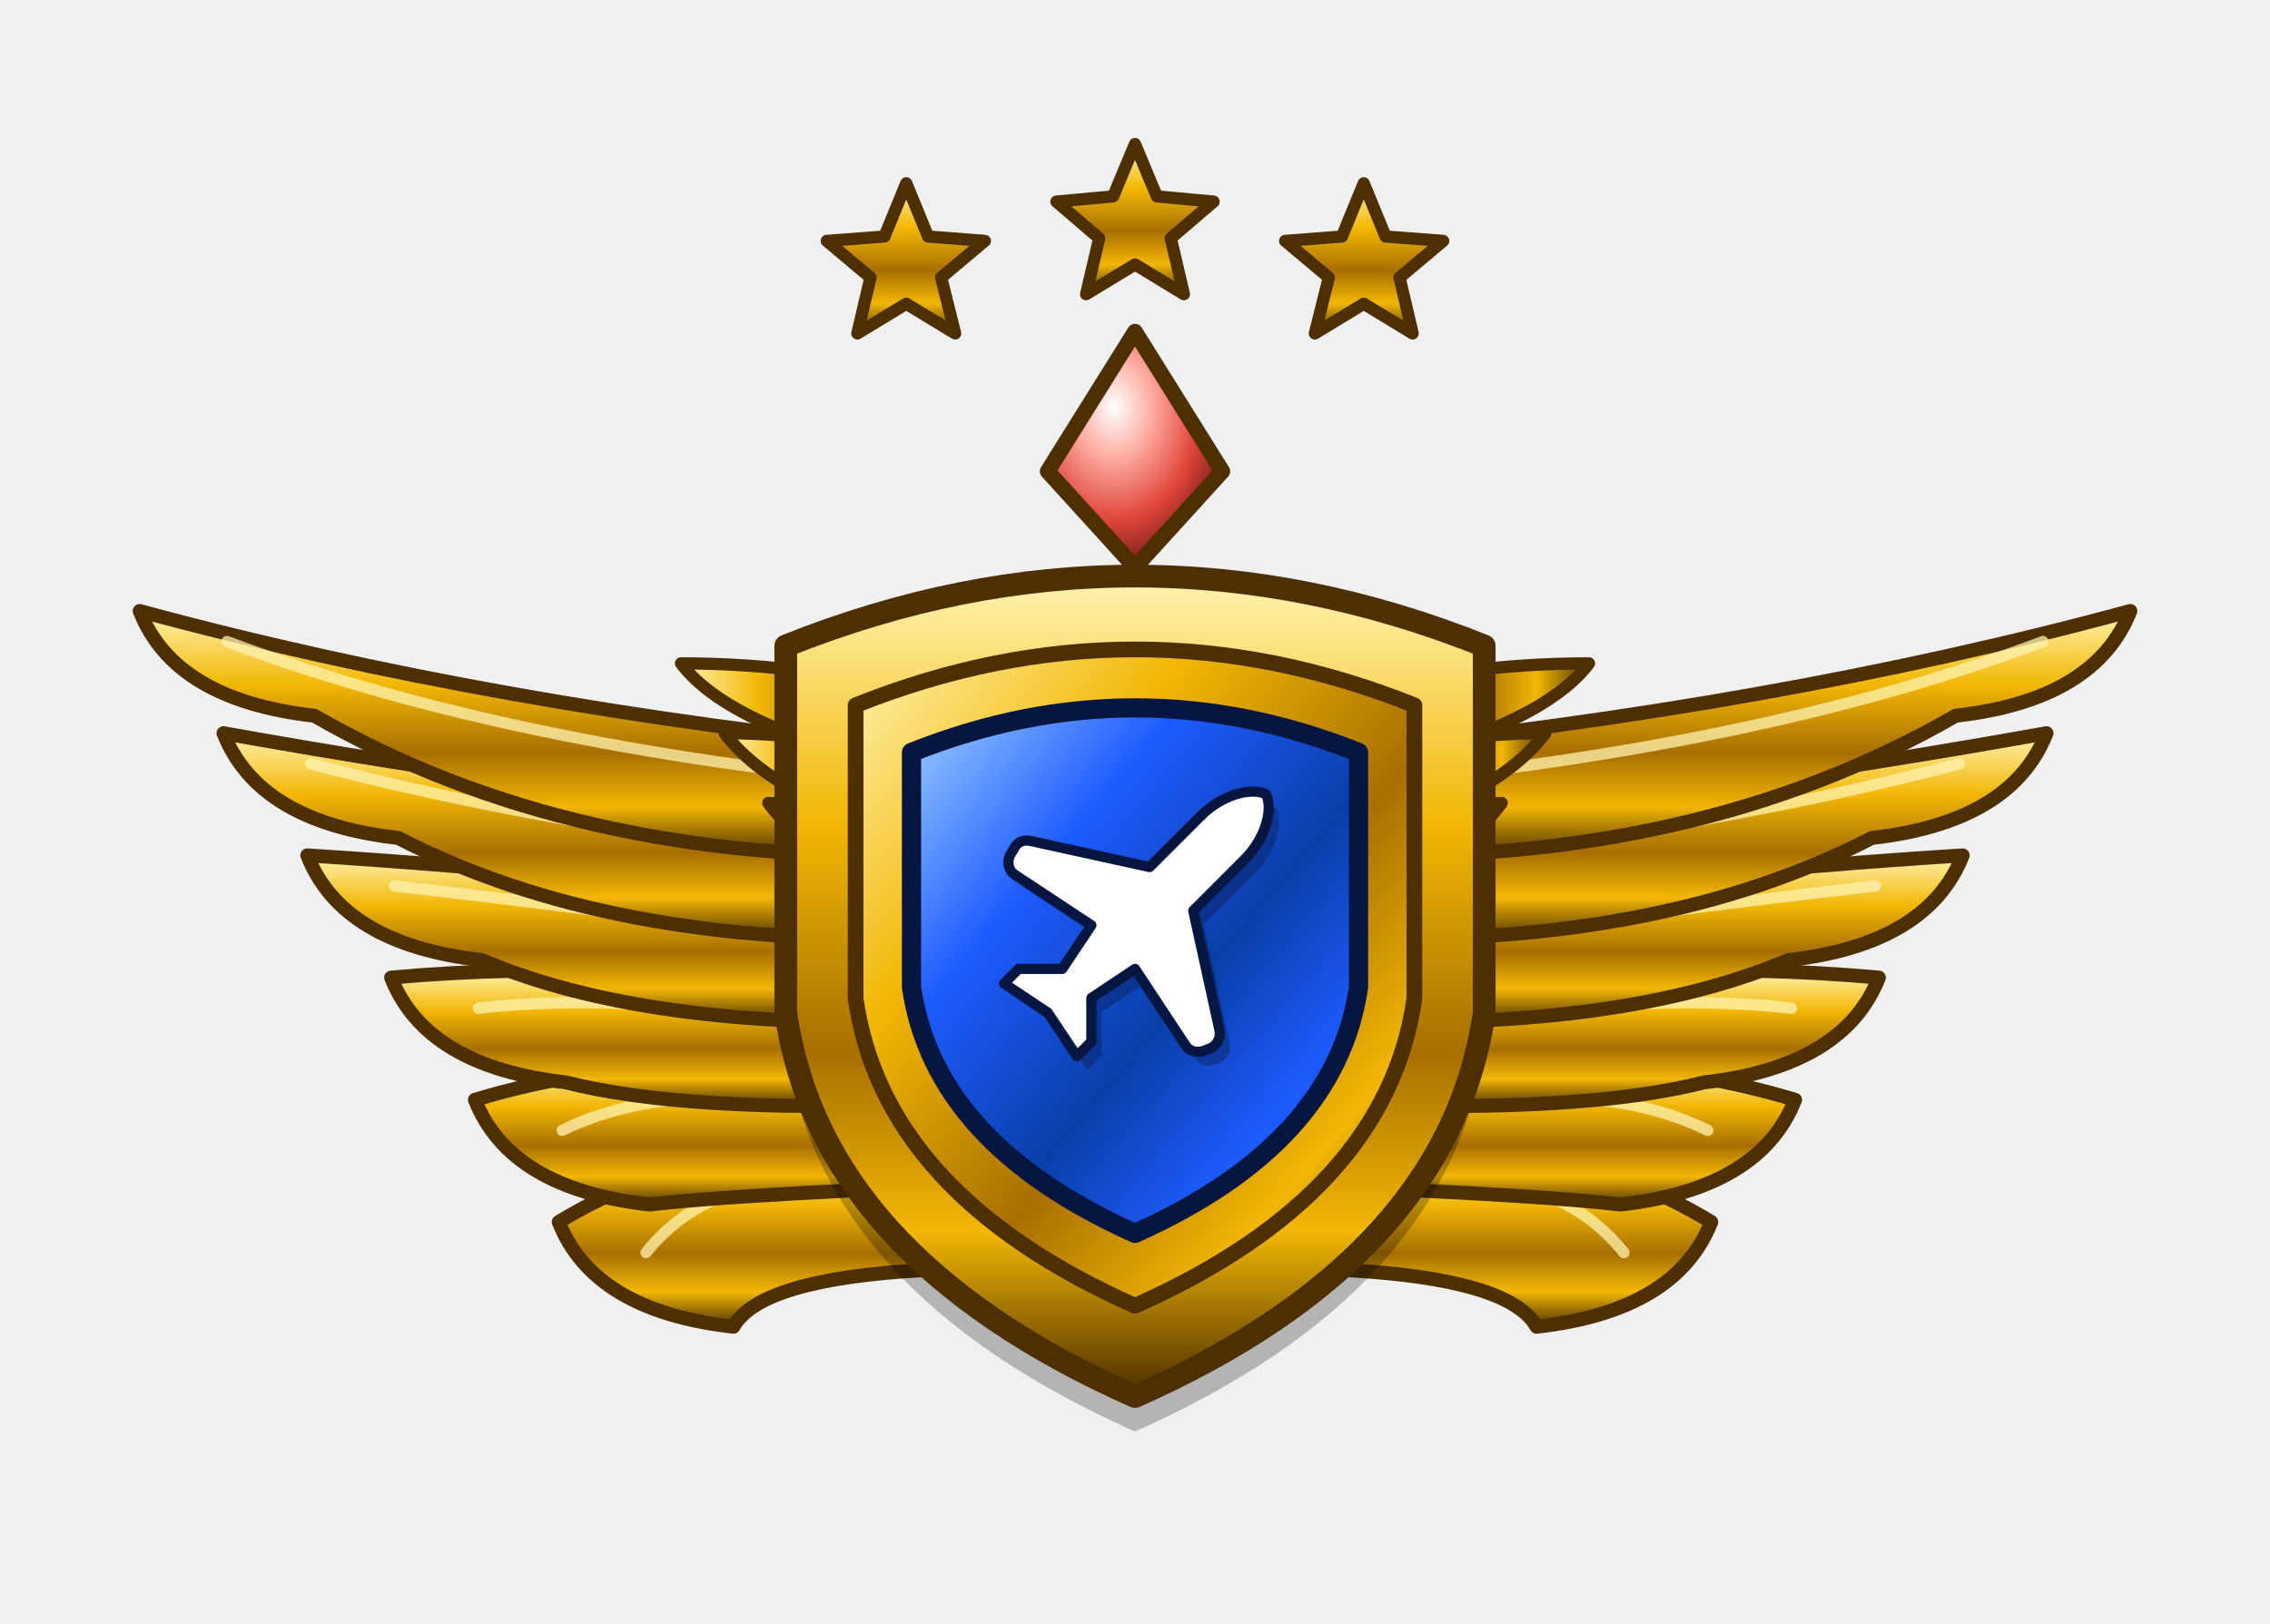
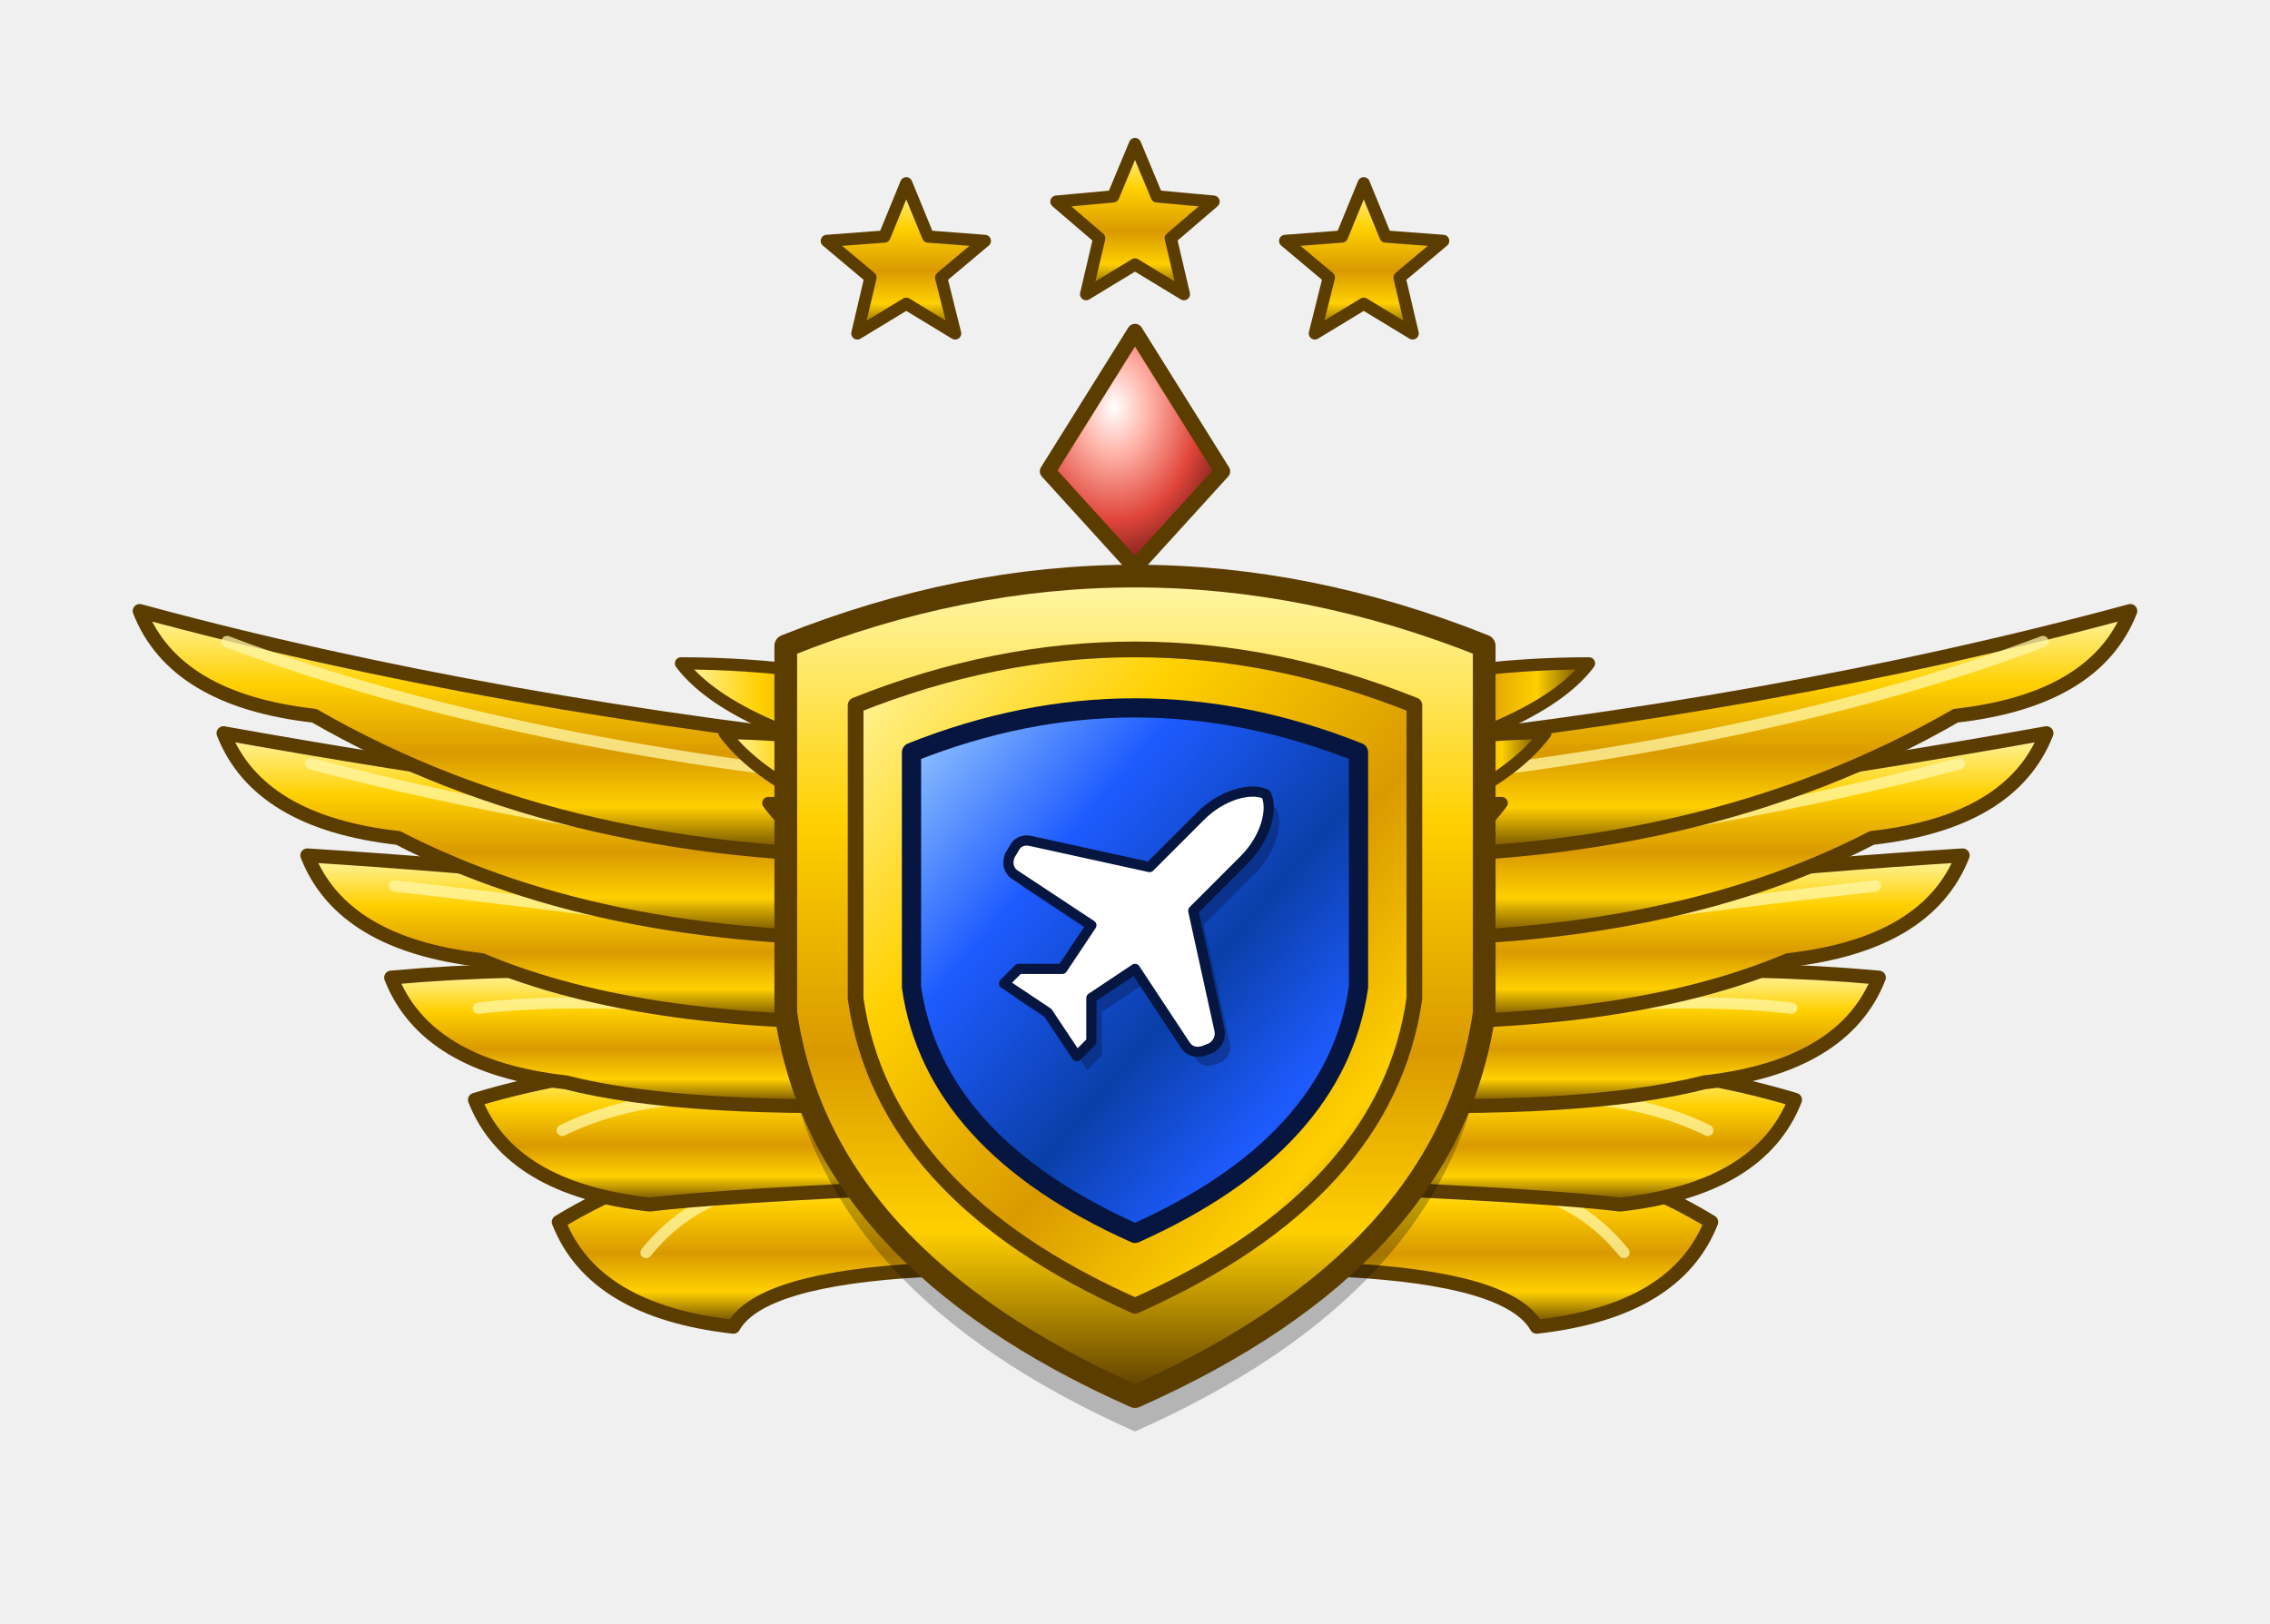
<svg xmlns="http://www.w3.org/2000/svg" width="260" height="186" viewBox="-10 14 260 186" role="img" aria-label="Badge Or">
  <defs>
    <linearGradient id="metal" x1="0" y1="0" x2="0" y2="1">
-       <stop offset="0" stop-color="#fff3b0" />
-       <stop offset="0.3" stop-color="#f2b705" />
-       <stop offset="0.58" stop-color="#a86f00" />
-       <stop offset="0.8" stop-color="#f2b705" />
-       <stop offset="1" stop-color="#4d2f00" />
+       <stop offset="0" stop-color="#fff7a8" />
+       <stop offset="0.3" stop-color="#ffd000" />
+       <stop offset="0.58" stop-color="#d99a00" />
+       <stop offset="0.8" stop-color="#ffd000" />
+       <stop offset="1" stop-color="#5c3d00" />
    </linearGradient>
    <linearGradient id="metal2" x1="0" y1="0" x2="1" y2="1">
-       <stop offset="0" stop-color="#fff3b0" />
-       <stop offset="0.3" stop-color="#f2b705" />
-       <stop offset="0.58" stop-color="#a86f00" />
-       <stop offset="0.8" stop-color="#f2b705" />
-       <stop offset="1" stop-color="#4d2f00" />
+       <stop offset="0" stop-color="#fff7a8" />
+       <stop offset="0.3" stop-color="#ffd000" />
+       <stop offset="0.58" stop-color="#d99a00" />
+       <stop offset="0.8" stop-color="#ffd000" />
+       <stop offset="1" stop-color="#5c3d00" />
    </linearGradient>
    <linearGradient id="accd" x1="0" y1="0" x2="1" y2="1">
      <stop offset="0" stop-color="#9fd0ff" />
      <stop offset="0.3" stop-color="#1e5bff" />
      <stop offset="0.58" stop-color="#0a3fa8" />
      <stop offset="0.8" stop-color="#1e5bff" />
      <stop offset="1" stop-color="#061640" />
    </linearGradient>
    <linearGradient id="starg" x1="0" y1="0" x2="0" y2="1">
-       <stop offset="0" stop-color="#fff3b0" />
-       <stop offset="0.3" stop-color="#f2b705" />
-       <stop offset="0.58" stop-color="#a86f00" />
-       <stop offset="0.8" stop-color="#f2b705" />
-       <stop offset="1" stop-color="#4d2f00" />
+       <stop offset="0" stop-color="#fff7a8" />
+       <stop offset="0.3" stop-color="#ffd000" />
+       <stop offset="0.58" stop-color="#d99a00" />
+       <stop offset="0.8" stop-color="#ffd000" />
+       <stop offset="1" stop-color="#5c3d00" />
    </linearGradient>
    <radialGradient id="gem" cx="0.38" cy="0.32" r="0.8">
      <stop offset="0" stop-color="#ffffff" />
      <stop offset="0.25" stop-color="#ffb3a8" />
      <stop offset="0.6" stop-color="#e0453a" />
      <stop offset="1" stop-color="#3a0a0a" />
    </radialGradient>
    <linearGradient id="wingg" x1="0" y1="0" x2="0" y2="1">
-       <stop offset="0" stop-color="#fff3b0" />
-       <stop offset="0.3" stop-color="#f2b705" />
-       <stop offset="0.58" stop-color="#a86f00" />
-       <stop offset="0.8" stop-color="#f2b705" />
-       <stop offset="1" stop-color="#4d2f00" />
+       <stop offset="0" stop-color="#fff7a8" />
+       <stop offset="0.3" stop-color="#ffd000" />
+       <stop offset="0.58" stop-color="#d99a00" />
+       <stop offset="0.8" stop-color="#ffd000" />
+       <stop offset="1" stop-color="#5c3d00" />
    </linearGradient>
    <linearGradient id="wingg2" x1="0" y1="0" x2="1" y2="0">
-       <stop offset="0" stop-color="#fff3b0" />
-       <stop offset="0.3" stop-color="#f2b705" />
-       <stop offset="0.58" stop-color="#a86f00" />
-       <stop offset="0.8" stop-color="#f2b705" />
-       <stop offset="1" stop-color="#4d2f00" />
+       <stop offset="0" stop-color="#fff7a8" />
+       <stop offset="0.3" stop-color="#ffd000" />
+       <stop offset="0.58" stop-color="#d99a00" />
+       <stop offset="0.8" stop-color="#ffd000" />
+       <stop offset="1" stop-color="#5c3d00" />
    </linearGradient>
  </defs>
-   <path d="M96 147.5 Q72.9 142.5 54 154 Q58 164.2 74 166 Q77.1 160.5 96 159.5 Z" fill="url(#wingg)" stroke="#4d2f00" stroke-width="1.6" stroke-linejoin="round" />
-   <path d="M90 151 Q72.9 146.5 64 157.5" fill="none" stroke="#fff3b0" stroke-opacity="0.75" stroke-width="1.3" stroke-linecap="round" />
-   <path d="M96 138 Q67.6 133 44.4 140 Q48.4 150.2 64.4 152 Q72.8 151 96 150 Z" fill="url(#wingg)" stroke="#4d2f00" stroke-width="1.6" stroke-linejoin="round" />
-   <path d="M90 141.5 Q67.6 137 54.4 143.5" fill="none" stroke="#fff3b0" stroke-opacity="0.75" stroke-width="1.3" stroke-linecap="round" />
-   <path d="M96 128.5 Q62.3 123.5 34.8 126 Q38.8 136.2 54.8 138 Q68.5 141.5 96 140.5 Z" fill="url(#wingg)" stroke="#4d2f00" stroke-width="1.6" stroke-linejoin="round" />
-   <path d="M90 132 Q62.3 127.5 44.8 129.5" fill="none" stroke="#fff3b0" stroke-opacity="0.75" stroke-width="1.3" stroke-linecap="round" />
-   <path d="M96 119 Q57.1 114 25.2 112 Q29.2 122.2 45.2 124 Q64.1 132 96 131 Z" fill="url(#wingg)" stroke="#4d2f00" stroke-width="1.6" stroke-linejoin="round" />
-   <path d="M90 122.5 Q57.1 118 35.2 115.5" fill="none" stroke="#fff3b0" stroke-opacity="0.75" stroke-width="1.3" stroke-linecap="round" />
-   <path d="M96 109.5 Q51.8 104.5 15.6 98 Q19.6 108.2 35.6 110 Q59.8 122.5 96 121.5 Z" fill="url(#wingg)" stroke="#4d2f00" stroke-width="1.6" stroke-linejoin="round" />
-   <path d="M90 113 Q51.8 108.5 25.6 101.5" fill="none" stroke="#fff3b0" stroke-opacity="0.75" stroke-width="1.3" stroke-linecap="round" />
-   <path d="M96 100 Q46.5 95 6 84 Q10 94.2 26 96 Q55.5 113 96 112 Z" fill="url(#wingg)" stroke="#4d2f00" stroke-width="1.6" stroke-linejoin="round" />
-   <path d="M90 103.5 Q46.5 99 16 87.5" fill="none" stroke="#fff3b0" stroke-opacity="0.75" stroke-width="1.3" stroke-linecap="round" />
-   <path d="M98 94 Q83 90 68 90 Q74 98 98 103 Z" fill="url(#wingg2)" stroke="#4d2f00" stroke-width="1.4" stroke-linejoin="round" />
-   <path d="M98 102 Q85.5 98 73 98 Q79 106 98 111 Z" fill="url(#wingg2)" stroke="#4d2f00" stroke-width="1.4" stroke-linejoin="round" />
-   <path d="M98 110 Q88 106 78 106 Q84 114 98 119 Z" fill="url(#wingg2)" stroke="#4d2f00" stroke-width="1.4" stroke-linejoin="round" />
-   <path d="M144 147.5 Q167.1 142.5 186 154 Q182 164.2 166 166 Q162.9 160.5 144 159.5 Z" fill="url(#wingg)" stroke="#4d2f00" stroke-width="1.6" stroke-linejoin="round" />
-   <path d="M150 151 Q167.1 146.5 176 157.5" fill="none" stroke="#fff3b0" stroke-opacity="0.75" stroke-width="1.3" stroke-linecap="round" />
-   <path d="M144 138 Q172.4 133 195.6 140 Q191.6 150.2 175.6 152 Q167.2 151 144 150 Z" fill="url(#wingg)" stroke="#4d2f00" stroke-width="1.6" stroke-linejoin="round" />
-   <path d="M150 141.5 Q172.4 137 185.6 143.5" fill="none" stroke="#fff3b0" stroke-opacity="0.75" stroke-width="1.3" stroke-linecap="round" />
-   <path d="M144 128.5 Q177.7 123.5 205.2 126 Q201.2 136.2 185.2 138 Q171.5 141.5 144 140.5 Z" fill="url(#wingg)" stroke="#4d2f00" stroke-width="1.6" stroke-linejoin="round" />
-   <path d="M150 132 Q177.7 127.5 195.2 129.5" fill="none" stroke="#fff3b0" stroke-opacity="0.75" stroke-width="1.3" stroke-linecap="round" />
-   <path d="M144 119 Q182.9 114 214.8 112 Q210.8 122.2 194.8 124 Q175.9 132 144 131 Z" fill="url(#wingg)" stroke="#4d2f00" stroke-width="1.6" stroke-linejoin="round" />
-   <path d="M150 122.5 Q182.9 118 204.8 115.5" fill="none" stroke="#fff3b0" stroke-opacity="0.75" stroke-width="1.3" stroke-linecap="round" />
-   <path d="M144 109.5 Q188.2 104.5 224.4 98 Q220.4 108.2 204.4 110 Q180.2 122.5 144 121.5 Z" fill="url(#wingg)" stroke="#4d2f00" stroke-width="1.6" stroke-linejoin="round" />
-   <path d="M150 113 Q188.2 108.5 214.4 101.5" fill="none" stroke="#fff3b0" stroke-opacity="0.75" stroke-width="1.3" stroke-linecap="round" />
-   <path d="M144 100 Q193.5 95 234 84 Q230 94.2 214 96 Q184.5 113 144 112 Z" fill="url(#wingg)" stroke="#4d2f00" stroke-width="1.6" stroke-linejoin="round" />
-   <path d="M150 103.5 Q193.5 99 224 87.5" fill="none" stroke="#fff3b0" stroke-opacity="0.75" stroke-width="1.3" stroke-linecap="round" />
-   <path d="M142 94 Q157 90 172 90 Q166 98 142 103 Z" fill="url(#wingg2)" stroke="#4d2f00" stroke-width="1.4" stroke-linejoin="round" />
-   <path d="M142 102 Q154.5 98 167 98 Q161 106 142 111 Z" fill="url(#wingg2)" stroke="#4d2f00" stroke-width="1.4" stroke-linejoin="round" />
-   <path d="M142 110 Q152 106 162 106 Q156 114 142 119 Z" fill="url(#wingg2)" stroke="#4d2f00" stroke-width="1.4" stroke-linejoin="round" />
+   <path d="M96 147.5 Q72.9 142.5 54 154 Q58 164.2 74 166 Q77.1 160.5 96 159.5 Z" fill="url(#wingg)" stroke="#5c3d00" stroke-width="1.6" stroke-linejoin="round" />
+   <path d="M90 151 Q72.9 146.5 64 157.5" fill="none" stroke="#fff7a8" stroke-opacity="0.75" stroke-width="1.3" stroke-linecap="round" />
+   <path d="M96 138 Q67.6 133 44.4 140 Q48.4 150.2 64.4 152 Q72.8 151 96 150 Z" fill="url(#wingg)" stroke="#5c3d00" stroke-width="1.6" stroke-linejoin="round" />
+   <path d="M90 141.5 Q67.6 137 54.4 143.5" fill="none" stroke="#fff7a8" stroke-opacity="0.75" stroke-width="1.3" stroke-linecap="round" />
+   <path d="M96 128.5 Q62.3 123.5 34.8 126 Q38.8 136.2 54.8 138 Q68.5 141.5 96 140.5 Z" fill="url(#wingg)" stroke="#5c3d00" stroke-width="1.6" stroke-linejoin="round" />
+   <path d="M90 132 Q62.3 127.5 44.8 129.5" fill="none" stroke="#fff7a8" stroke-opacity="0.75" stroke-width="1.3" stroke-linecap="round" />
+   <path d="M96 119 Q57.1 114 25.2 112 Q29.2 122.2 45.2 124 Q64.1 132 96 131 Z" fill="url(#wingg)" stroke="#5c3d00" stroke-width="1.6" stroke-linejoin="round" />
+   <path d="M90 122.5 Q57.1 118 35.2 115.5" fill="none" stroke="#fff7a8" stroke-opacity="0.75" stroke-width="1.3" stroke-linecap="round" />
+   <path d="M96 109.5 Q51.8 104.5 15.6 98 Q19.6 108.2 35.6 110 Q59.8 122.5 96 121.5 Z" fill="url(#wingg)" stroke="#5c3d00" stroke-width="1.6" stroke-linejoin="round" />
+   <path d="M90 113 Q51.8 108.5 25.6 101.5" fill="none" stroke="#fff7a8" stroke-opacity="0.75" stroke-width="1.3" stroke-linecap="round" />
+   <path d="M96 100 Q46.5 95 6 84 Q10 94.2 26 96 Q55.5 113 96 112 Z" fill="url(#wingg)" stroke="#5c3d00" stroke-width="1.6" stroke-linejoin="round" />
+   <path d="M90 103.5 Q46.5 99 16 87.5" fill="none" stroke="#fff7a8" stroke-opacity="0.75" stroke-width="1.3" stroke-linecap="round" />
+   <path d="M98 94 Q83 90 68 90 Q74 98 98 103 Z" fill="url(#wingg2)" stroke="#5c3d00" stroke-width="1.4" stroke-linejoin="round" />
+   <path d="M98 102 Q85.5 98 73 98 Q79 106 98 111 Z" fill="url(#wingg2)" stroke="#5c3d00" stroke-width="1.4" stroke-linejoin="round" />
+   <path d="M98 110 Q88 106 78 106 Q84 114 98 119 Z" fill="url(#wingg2)" stroke="#5c3d00" stroke-width="1.4" stroke-linejoin="round" />
+   <path d="M144 147.5 Q167.1 142.5 186 154 Q182 164.2 166 166 Q162.9 160.5 144 159.5 Z" fill="url(#wingg)" stroke="#5c3d00" stroke-width="1.6" stroke-linejoin="round" />
+   <path d="M150 151 Q167.1 146.5 176 157.5" fill="none" stroke="#fff7a8" stroke-opacity="0.75" stroke-width="1.3" stroke-linecap="round" />
+   <path d="M144 138 Q172.4 133 195.6 140 Q191.6 150.2 175.6 152 Q167.2 151 144 150 Z" fill="url(#wingg)" stroke="#5c3d00" stroke-width="1.6" stroke-linejoin="round" />
+   <path d="M150 141.5 Q172.4 137 185.6 143.5" fill="none" stroke="#fff7a8" stroke-opacity="0.75" stroke-width="1.3" stroke-linecap="round" />
+   <path d="M144 128.5 Q177.7 123.5 205.2 126 Q201.2 136.2 185.2 138 Q171.5 141.5 144 140.5 Z" fill="url(#wingg)" stroke="#5c3d00" stroke-width="1.6" stroke-linejoin="round" />
+   <path d="M150 132 Q177.7 127.5 195.2 129.5" fill="none" stroke="#fff7a8" stroke-opacity="0.75" stroke-width="1.3" stroke-linecap="round" />
+   <path d="M144 119 Q182.9 114 214.8 112 Q210.8 122.2 194.8 124 Q175.9 132 144 131 Z" fill="url(#wingg)" stroke="#5c3d00" stroke-width="1.6" stroke-linejoin="round" />
+   <path d="M150 122.5 Q182.9 118 204.8 115.5" fill="none" stroke="#fff7a8" stroke-opacity="0.75" stroke-width="1.3" stroke-linecap="round" />
+   <path d="M144 109.5 Q188.2 104.5 224.4 98 Q220.4 108.2 204.4 110 Q180.2 122.5 144 121.5 Z" fill="url(#wingg)" stroke="#5c3d00" stroke-width="1.6" stroke-linejoin="round" />
+   <path d="M150 113 Q188.2 108.5 214.4 101.5" fill="none" stroke="#fff7a8" stroke-opacity="0.75" stroke-width="1.3" stroke-linecap="round" />
+   <path d="M144 100 Q193.5 95 234 84 Q230 94.2 214 96 Q184.5 113 144 112 Z" fill="url(#wingg)" stroke="#5c3d00" stroke-width="1.6" stroke-linejoin="round" />
+   <path d="M150 103.5 Q193.5 99 224 87.5" fill="none" stroke="#fff7a8" stroke-opacity="0.75" stroke-width="1.3" stroke-linecap="round" />
+   <path d="M142 94 Q157 90 172 90 Q166 98 142 103 Z" fill="url(#wingg2)" stroke="#5c3d00" stroke-width="1.4" stroke-linejoin="round" />
+   <path d="M142 102 Q154.5 98 167 98 Q161 106 142 111 Z" fill="url(#wingg2)" stroke="#5c3d00" stroke-width="1.4" stroke-linejoin="round" />
+   <path d="M142 110 Q152 106 162 106 Q156 114 142 119 Z" fill="url(#wingg2)" stroke="#5c3d00" stroke-width="1.4" stroke-linejoin="round" />
  <path d="M80 88 Q120 72 160 88 L160 130 Q156 158 120 174 Q84 158 80 130 Z" fill="#000" fill-opacity="0.25" transform="translate(0 4)" />
-   <path d="M80 88 Q120 72 160 88 L160 130 Q156 158 120 174 Q84 158 80 130 Z" fill="url(#metal)" stroke="#4d2f00" stroke-width="2.6" stroke-linejoin="round" />
-   <path d="M88 94.8 Q120 82 152 94.8 L152 128.4 Q148.8 150.8 120 163.6 Q91.2 150.8 88 128.4 Z" fill="url(#metal2)" stroke="#4d2f00" stroke-width="1.8" stroke-linejoin="round" />
+   <path d="M80 88 Q120 72 160 88 L160 130 Q156 158 120 174 Q84 158 80 130 Z" fill="url(#metal)" stroke="#5c3d00" stroke-width="2.6" stroke-linejoin="round" />
+   <path d="M88 94.8 Q120 82 152 94.8 L152 128.4 Q148.8 150.8 120 163.6 Q91.2 150.8 88 128.4 Z" fill="url(#metal2)" stroke="#5c3d00" stroke-width="1.8" stroke-linejoin="round" />
  <path d="M94.4 100.2 Q120 90 145.6 100.2 L145.6 127.1 Q143 145 120 155.3 Q97 145 94.4 127.1 Z" fill="url(#accd)" stroke="#061640" stroke-width="2.2" stroke-linejoin="round" />
  <path d="M17.8 19.2 16 11l3.5-3.5C21 6 21.5 4 21 3c-1-.5-3 0-4.5 1.5L13 8 4.8 6.2c-.5-.1-.9.1-1.1.5l-.3.5c-.2.5-.1 1 .3 1.3L9 12l-2 3H4l-1 1 3 2 2 3 1-1v-3l3-2 3.5 5.3c.3.4.8.5 1.3.3l.5-.2c.4-.3.6-.7.5-1.2z" transform="translate(1.2 1.6) translate(100 100) scale(1.667)" fill="#061640" fill-opacity="0.35" />
  <path d="M17.8 19.2 16 11l3.5-3.5C21 6 21.5 4 21 3c-1-.5-3 0-4.5 1.5L13 8 4.8 6.2c-.5-.1-.9.1-1.1.5l-.3.5c-.2.5-.1 1 .3 1.3L9 12l-2 3H4l-1 1 3 2 2 3 1-1v-3l3-2 3.5 5.3c.3.4.8.5 1.3.3l.5-.2c.4-.3.6-.7.5-1.2z" transform="translate(100 100) scale(1.667)" fill="#ffffff" stroke="#061640" stroke-width="0.7" stroke-linejoin="round" />
-   <path d="M120 52 L130 68 L120 79 L110 68 Z" fill="url(#gem)" stroke="#4d2f00" stroke-width="1.8" stroke-linejoin="round" />
-   <path d="M93.8 35 L96.3 41.1 L102.8 41.6 L97.8 45.8 L99.4 52.2 L93.8 48.8 L88.2 52.2 L89.7 45.8 L84.7 41.6 L91.3 41.1 Z" fill="url(#starg)" stroke="#4d2f00" stroke-width="1.4" stroke-linejoin="round" />
-   <path d="M120 30.5 L122.5 36.5 L129 37.1 L124.1 41.3 L125.6 47.7 L120 44.3 L114.4 47.7 L115.9 41.3 L111 37.1 L117.5 36.5 Z" fill="url(#starg)" stroke="#4d2f00" stroke-width="1.4" stroke-linejoin="round" />
-   <path d="M146.2 35 L148.7 41.1 L155.3 41.6 L150.3 45.8 L151.8 52.2 L146.2 48.8 L140.6 52.2 L142.2 45.8 L137.2 41.6 L143.7 41.1 Z" fill="url(#starg)" stroke="#4d2f00" stroke-width="1.4" stroke-linejoin="round" />
+   <path d="M120 52 L130 68 L120 79 L110 68 Z" fill="url(#gem)" stroke="#5c3d00" stroke-width="1.8" stroke-linejoin="round" />
+   <path d="M93.8 35 L96.3 41.1 L102.8 41.6 L97.8 45.8 L99.4 52.2 L93.8 48.8 L88.2 52.2 L89.7 45.8 L84.7 41.6 L91.3 41.1 Z" fill="url(#starg)" stroke="#5c3d00" stroke-width="1.4" stroke-linejoin="round" />
+   <path d="M120 30.5 L122.5 36.5 L129 37.1 L124.1 41.3 L125.6 47.7 L120 44.3 L114.4 47.7 L115.9 41.3 L111 37.1 L117.5 36.5 Z" fill="url(#starg)" stroke="#5c3d00" stroke-width="1.4" stroke-linejoin="round" />
+   <path d="M146.2 35 L148.7 41.1 L155.3 41.6 L150.3 45.8 L151.8 52.2 L146.2 48.8 L140.6 52.2 L142.2 45.8 L137.2 41.6 L143.7 41.1 Z" fill="url(#starg)" stroke="#5c3d00" stroke-width="1.4" stroke-linejoin="round" />
</svg>
